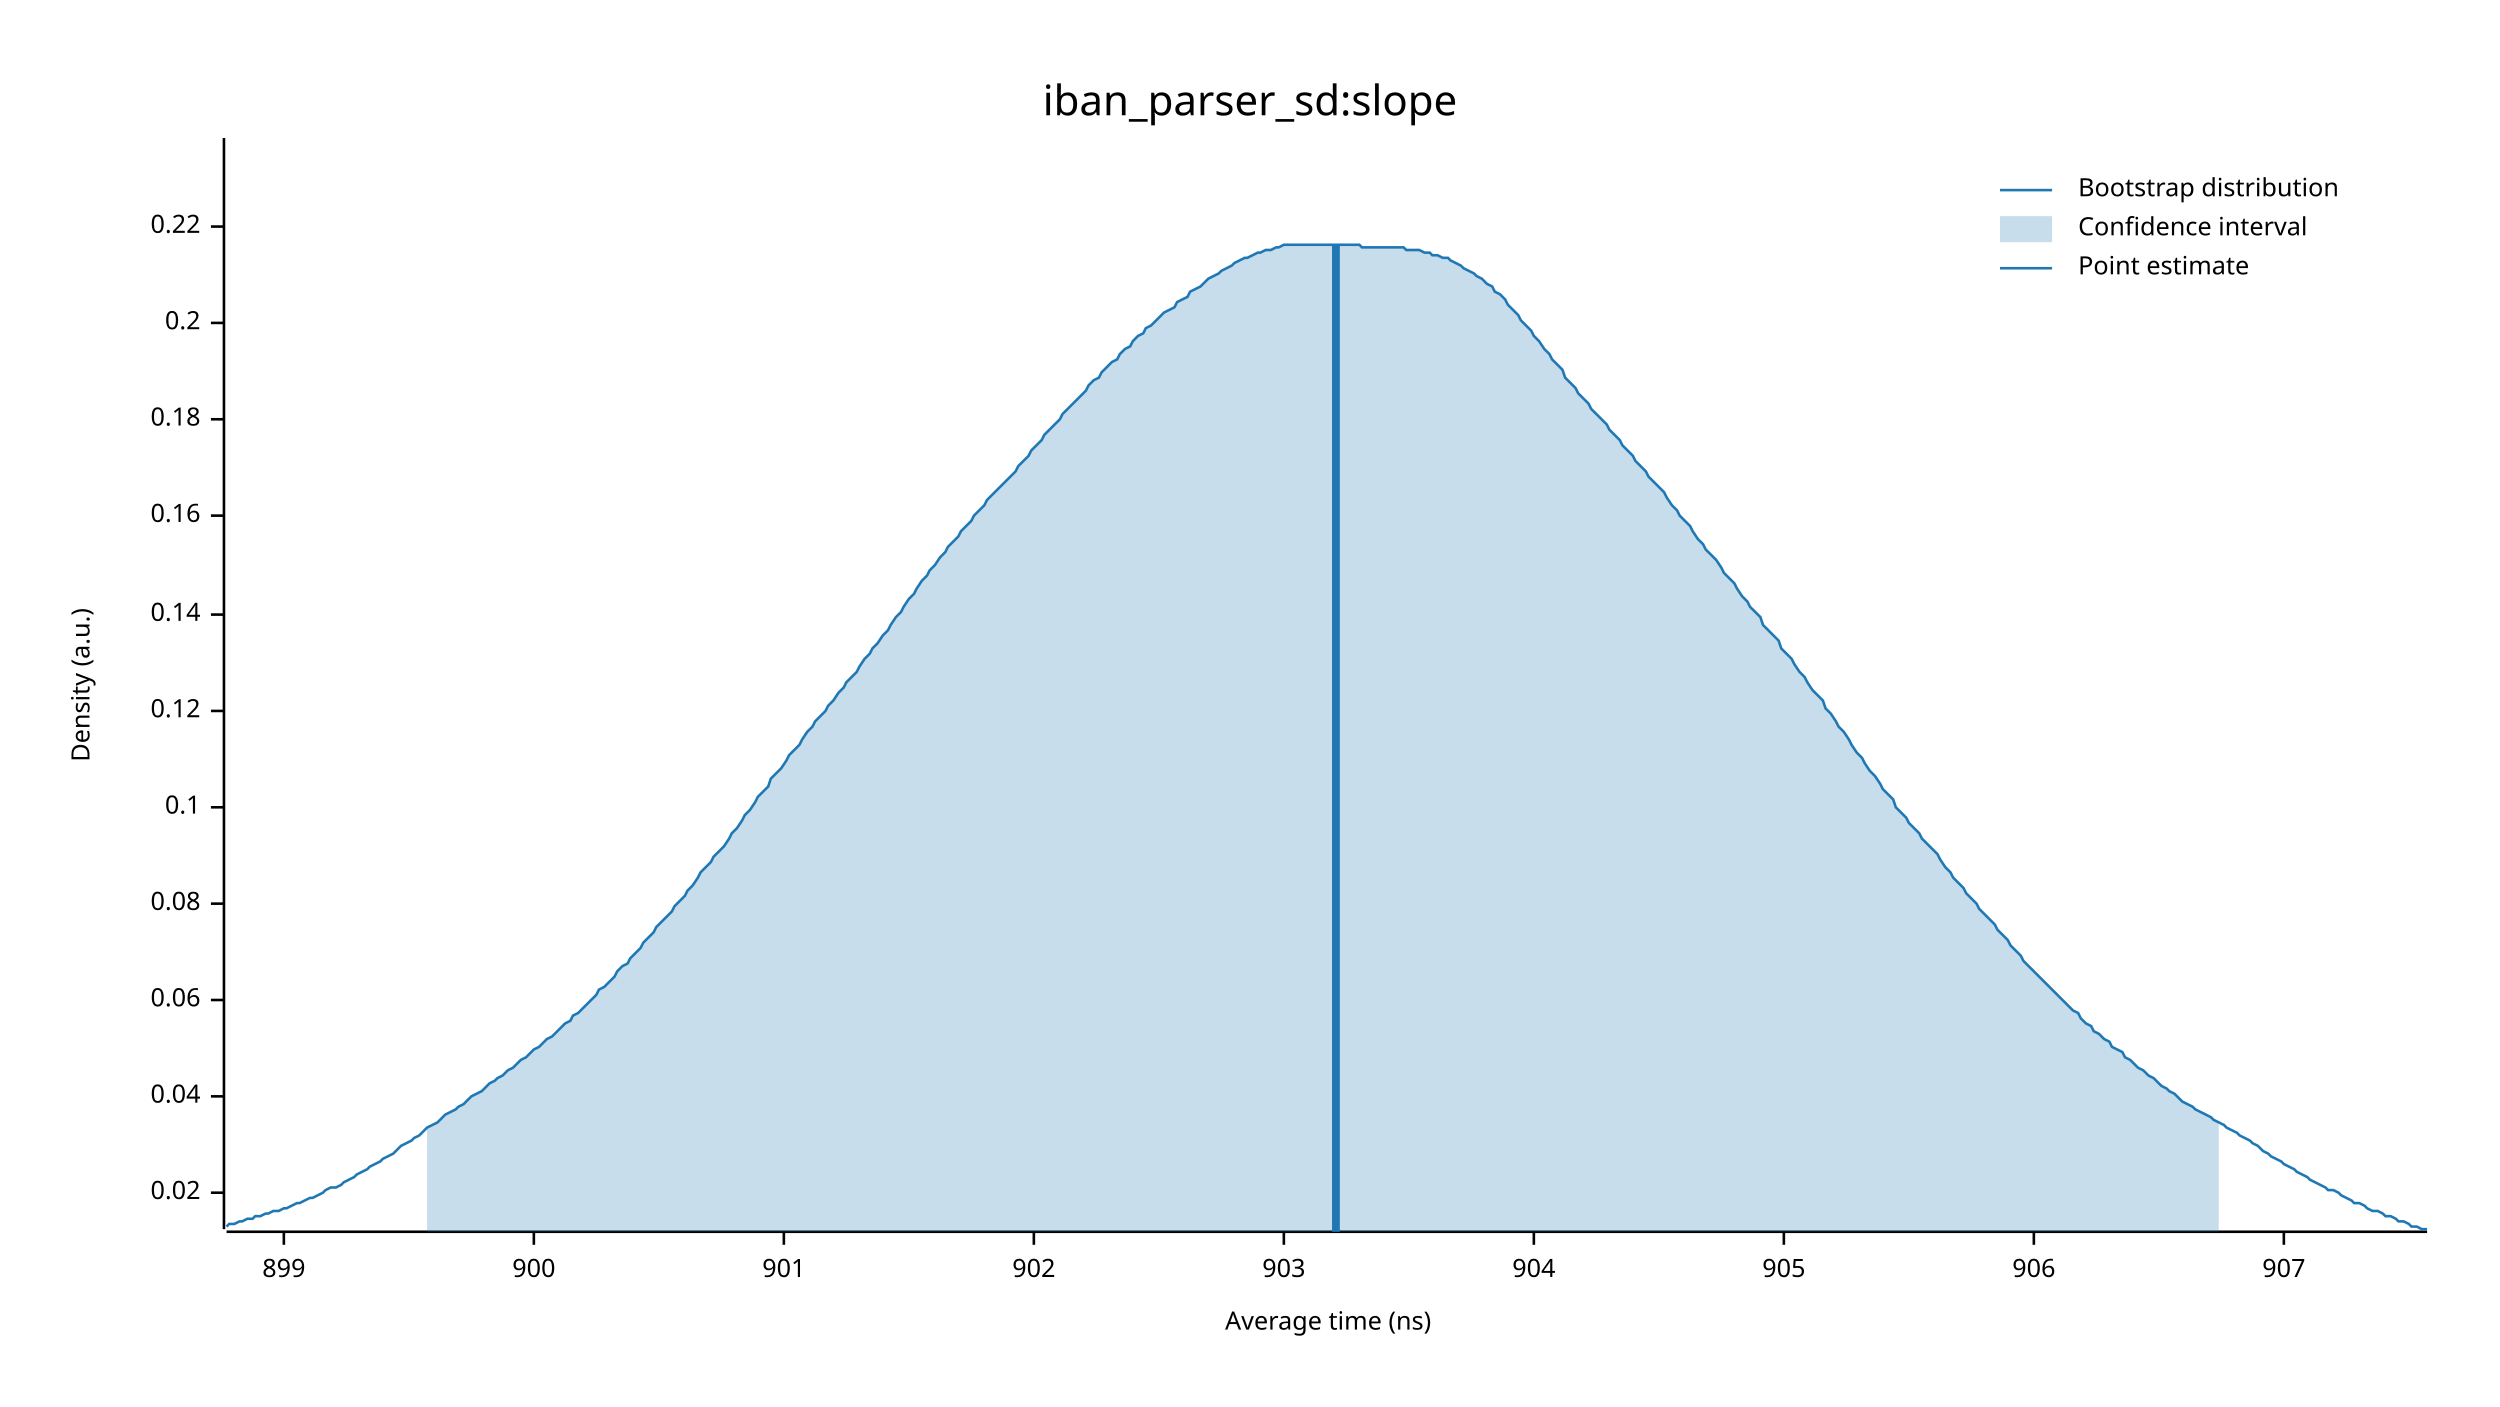
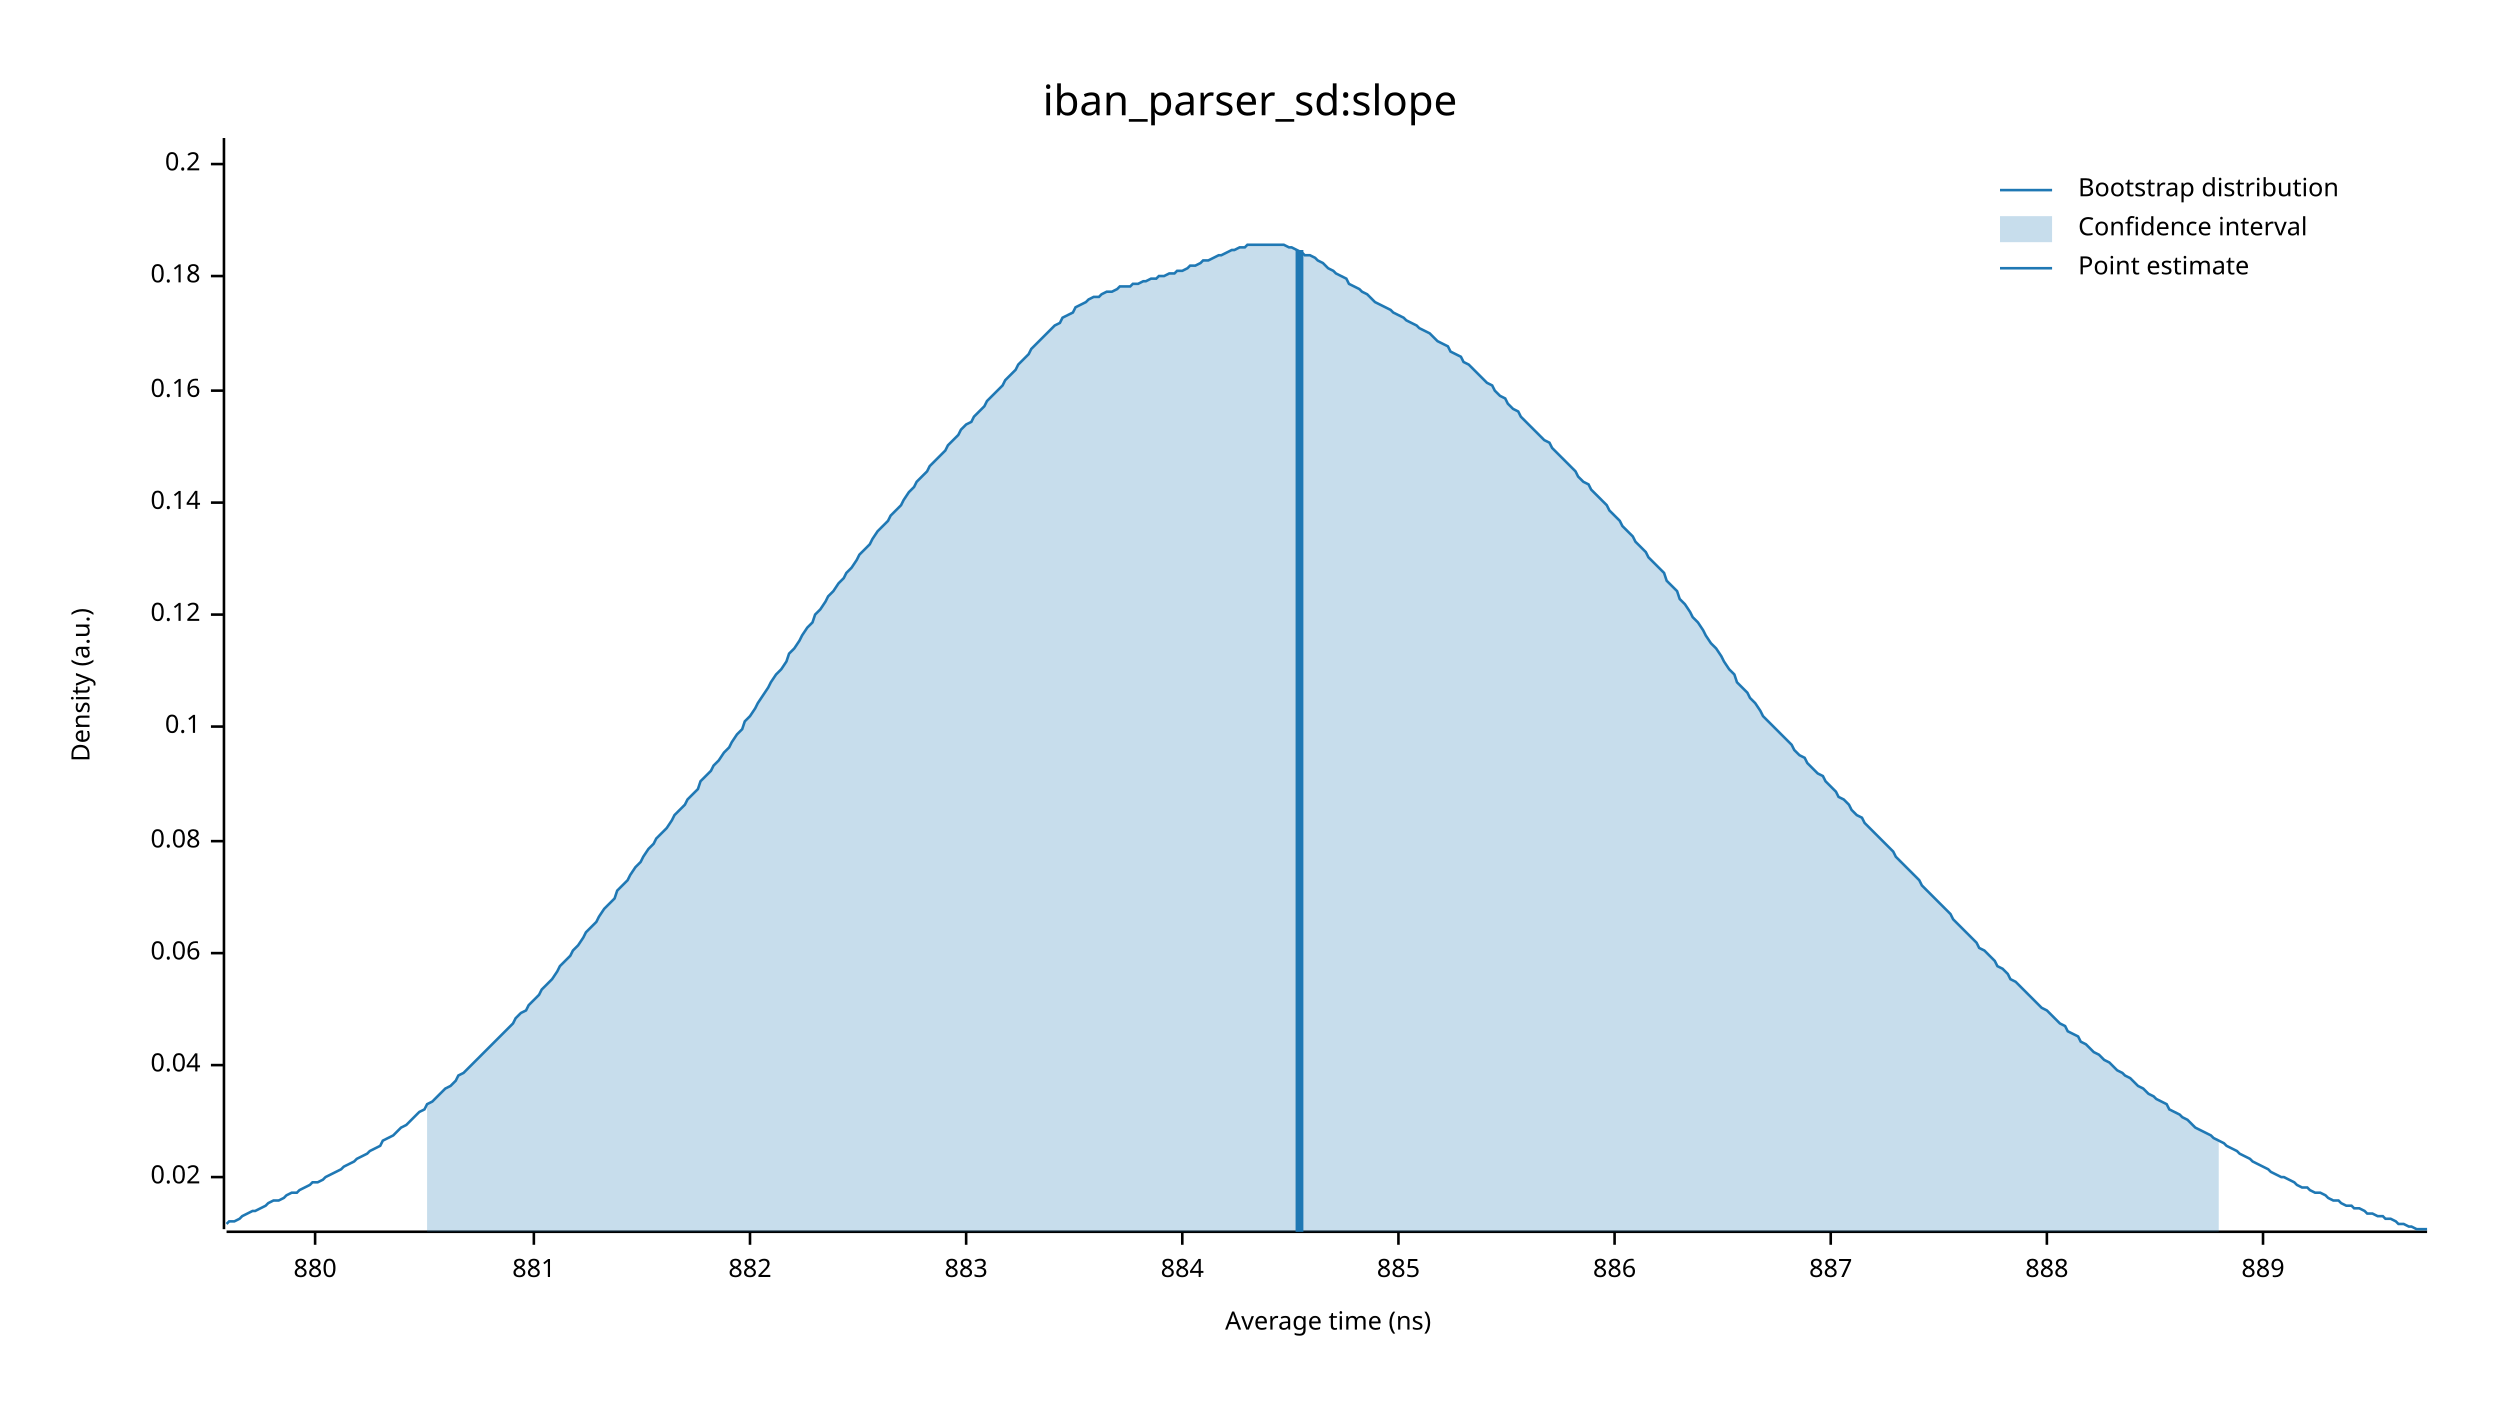
<svg xmlns="http://www.w3.org/2000/svg" width="960" height="540" viewBox="0 0 960 540">
  <text x="480" y="32" dy="0.76em" text-anchor="middle" font-family="sans-serif" font-size="16.129" opacity="1" fill="#000000">
iban_parser_sd:slope
</text>
  <text x="27" y="263" dy="0.76em" text-anchor="middle" font-family="sans-serif" font-size="9.677" opacity="1" fill="#000000" transform="rotate(270, 27, 263)">
Density (a.u.)
</text>
  <text x="510" y="513" dy="-0.5ex" text-anchor="middle" font-family="sans-serif" font-size="9.677" opacity="1" fill="#000000">
Average time (ns)
</text>
  <polyline fill="none" opacity="1" stroke="#000000" stroke-width="1" points="86,53 86,472 " />
-   <text x="77" y="458" dy="0.5ex" text-anchor="end" font-family="sans-serif" font-size="9.677" opacity="1" fill="#000000">
+   <text x="77" y="452" dy="0.5ex" text-anchor="end" font-family="sans-serif" font-size="9.677" opacity="1" fill="#000000">
0.02
</text>
-   <polyline fill="none" opacity="1" stroke="#000000" stroke-width="1" points="81,458 86,458 " />
-   <text x="77" y="421" dy="0.5ex" text-anchor="end" font-family="sans-serif" font-size="9.677" opacity="1" fill="#000000">
+   <polyline fill="none" opacity="1" stroke="#000000" stroke-width="1" points="81,452 86,452 " />
+   <text x="77" y="409" dy="0.5ex" text-anchor="end" font-family="sans-serif" font-size="9.677" opacity="1" fill="#000000">
0.04
</text>
-   <polyline fill="none" opacity="1" stroke="#000000" stroke-width="1" points="81,421 86,421 " />
-   <text x="77" y="384" dy="0.5ex" text-anchor="end" font-family="sans-serif" font-size="9.677" opacity="1" fill="#000000">
+   <polyline fill="none" opacity="1" stroke="#000000" stroke-width="1" points="81,409 86,409 " />
+   <text x="77" y="366" dy="0.5ex" text-anchor="end" font-family="sans-serif" font-size="9.677" opacity="1" fill="#000000">
0.06
</text>
-   <polyline fill="none" opacity="1" stroke="#000000" stroke-width="1" points="81,384 86,384 " />
-   <text x="77" y="347" dy="0.5ex" text-anchor="end" font-family="sans-serif" font-size="9.677" opacity="1" fill="#000000">
+   <polyline fill="none" opacity="1" stroke="#000000" stroke-width="1" points="81,366 86,366 " />
+   <text x="77" y="323" dy="0.5ex" text-anchor="end" font-family="sans-serif" font-size="9.677" opacity="1" fill="#000000">
0.08
</text>
-   <polyline fill="none" opacity="1" stroke="#000000" stroke-width="1" points="81,347 86,347 " />
-   <text x="77" y="310" dy="0.5ex" text-anchor="end" font-family="sans-serif" font-size="9.677" opacity="1" fill="#000000">
+   <polyline fill="none" opacity="1" stroke="#000000" stroke-width="1" points="81,323 86,323 " />
+   <text x="77" y="279" dy="0.5ex" text-anchor="end" font-family="sans-serif" font-size="9.677" opacity="1" fill="#000000">
0.1
</text>
-   <polyline fill="none" opacity="1" stroke="#000000" stroke-width="1" points="81,310 86,310 " />
-   <text x="77" y="273" dy="0.5ex" text-anchor="end" font-family="sans-serif" font-size="9.677" opacity="1" fill="#000000">
+   <polyline fill="none" opacity="1" stroke="#000000" stroke-width="1" points="81,279 86,279 " />
+   <text x="77" y="236" dy="0.5ex" text-anchor="end" font-family="sans-serif" font-size="9.677" opacity="1" fill="#000000">
0.12
</text>
-   <polyline fill="none" opacity="1" stroke="#000000" stroke-width="1" points="81,273 86,273 " />
-   <text x="77" y="236" dy="0.5ex" text-anchor="end" font-family="sans-serif" font-size="9.677" opacity="1" fill="#000000">
+   <polyline fill="none" opacity="1" stroke="#000000" stroke-width="1" points="81,236 86,236 " />
+   <text x="77" y="193" dy="0.5ex" text-anchor="end" font-family="sans-serif" font-size="9.677" opacity="1" fill="#000000">
0.14
</text>
-   <polyline fill="none" opacity="1" stroke="#000000" stroke-width="1" points="81,236 86,236 " />
-   <text x="77" y="198" dy="0.5ex" text-anchor="end" font-family="sans-serif" font-size="9.677" opacity="1" fill="#000000">
+   <polyline fill="none" opacity="1" stroke="#000000" stroke-width="1" points="81,193 86,193 " />
+   <text x="77" y="150" dy="0.5ex" text-anchor="end" font-family="sans-serif" font-size="9.677" opacity="1" fill="#000000">
0.16
</text>
-   <polyline fill="none" opacity="1" stroke="#000000" stroke-width="1" points="81,198 86,198 " />
-   <text x="77" y="161" dy="0.5ex" text-anchor="end" font-family="sans-serif" font-size="9.677" opacity="1" fill="#000000">
+   <polyline fill="none" opacity="1" stroke="#000000" stroke-width="1" points="81,150 86,150 " />
+   <text x="77" y="106" dy="0.5ex" text-anchor="end" font-family="sans-serif" font-size="9.677" opacity="1" fill="#000000">
0.18
</text>
-   <polyline fill="none" opacity="1" stroke="#000000" stroke-width="1" points="81,161 86,161 " />
-   <text x="77" y="124" dy="0.5ex" text-anchor="end" font-family="sans-serif" font-size="9.677" opacity="1" fill="#000000">
+   <polyline fill="none" opacity="1" stroke="#000000" stroke-width="1" points="81,106 86,106 " />
+   <text x="77" y="63" dy="0.5ex" text-anchor="end" font-family="sans-serif" font-size="9.677" opacity="1" fill="#000000">
0.2
</text>
-   <polyline fill="none" opacity="1" stroke="#000000" stroke-width="1" points="81,124 86,124 " />
-   <text x="77" y="87" dy="0.5ex" text-anchor="end" font-family="sans-serif" font-size="9.677" opacity="1" fill="#000000">
- 0.22
+   <polyline fill="none" opacity="1" stroke="#000000" stroke-width="1" points="81,63 86,63 " />
+   <polyline fill="none" opacity="1" stroke="#000000" stroke-width="1" points="87,473 932,473 " />
+   <text x="121" y="483" dy="0.76em" text-anchor="middle" font-family="sans-serif" font-size="9.677" opacity="1" fill="#000000">
+ 880
</text>
-   <polyline fill="none" opacity="1" stroke="#000000" stroke-width="1" points="81,87 86,87 " />
-   <polyline fill="none" opacity="1" stroke="#000000" stroke-width="1" points="87,473 932,473 " />
-   <text x="109" y="483" dy="0.76em" text-anchor="middle" font-family="sans-serif" font-size="9.677" opacity="1" fill="#000000">
- 899
- </text>
-   <polyline fill="none" opacity="1" stroke="#000000" stroke-width="1" points="109,473 109,478 " />
+   <polyline fill="none" opacity="1" stroke="#000000" stroke-width="1" points="121,473 121,478 " />
  <text x="205" y="483" dy="0.76em" text-anchor="middle" font-family="sans-serif" font-size="9.677" opacity="1" fill="#000000">
- 900
+ 881
</text>
  <polyline fill="none" opacity="1" stroke="#000000" stroke-width="1" points="205,473 205,478 " />
-   <text x="301" y="483" dy="0.76em" text-anchor="middle" font-family="sans-serif" font-size="9.677" opacity="1" fill="#000000">
- 901
+   <text x="288" y="483" dy="0.76em" text-anchor="middle" font-family="sans-serif" font-size="9.677" opacity="1" fill="#000000">
+ 882
</text>
-   <polyline fill="none" opacity="1" stroke="#000000" stroke-width="1" points="301,473 301,478 " />
-   <text x="397" y="483" dy="0.76em" text-anchor="middle" font-family="sans-serif" font-size="9.677" opacity="1" fill="#000000">
- 902
+   <polyline fill="none" opacity="1" stroke="#000000" stroke-width="1" points="288,473 288,478 " />
+   <text x="371" y="483" dy="0.76em" text-anchor="middle" font-family="sans-serif" font-size="9.677" opacity="1" fill="#000000">
+ 883
</text>
-   <polyline fill="none" opacity="1" stroke="#000000" stroke-width="1" points="397,473 397,478 " />
-   <text x="493" y="483" dy="0.76em" text-anchor="middle" font-family="sans-serif" font-size="9.677" opacity="1" fill="#000000">
- 903
+   <polyline fill="none" opacity="1" stroke="#000000" stroke-width="1" points="371,473 371,478 " />
+   <text x="454" y="483" dy="0.76em" text-anchor="middle" font-family="sans-serif" font-size="9.677" opacity="1" fill="#000000">
+ 884
</text>
-   <polyline fill="none" opacity="1" stroke="#000000" stroke-width="1" points="493,473 493,478 " />
-   <text x="589" y="483" dy="0.76em" text-anchor="middle" font-family="sans-serif" font-size="9.677" opacity="1" fill="#000000">
- 904
+   <polyline fill="none" opacity="1" stroke="#000000" stroke-width="1" points="454,473 454,478 " />
+   <text x="537" y="483" dy="0.76em" text-anchor="middle" font-family="sans-serif" font-size="9.677" opacity="1" fill="#000000">
+ 885
</text>
-   <polyline fill="none" opacity="1" stroke="#000000" stroke-width="1" points="589,473 589,478 " />
-   <text x="685" y="483" dy="0.76em" text-anchor="middle" font-family="sans-serif" font-size="9.677" opacity="1" fill="#000000">
- 905
+   <polyline fill="none" opacity="1" stroke="#000000" stroke-width="1" points="537,473 537,478 " />
+   <text x="620" y="483" dy="0.76em" text-anchor="middle" font-family="sans-serif" font-size="9.677" opacity="1" fill="#000000">
+ 886
</text>
-   <polyline fill="none" opacity="1" stroke="#000000" stroke-width="1" points="685,473 685,478 " />
-   <text x="781" y="483" dy="0.76em" text-anchor="middle" font-family="sans-serif" font-size="9.677" opacity="1" fill="#000000">
- 906
+   <polyline fill="none" opacity="1" stroke="#000000" stroke-width="1" points="620,473 620,478 " />
+   <text x="703" y="483" dy="0.76em" text-anchor="middle" font-family="sans-serif" font-size="9.677" opacity="1" fill="#000000">
+ 887
</text>
-   <polyline fill="none" opacity="1" stroke="#000000" stroke-width="1" points="781,473 781,478 " />
-   <text x="877" y="483" dy="0.76em" text-anchor="middle" font-family="sans-serif" font-size="9.677" opacity="1" fill="#000000">
- 907
+   <polyline fill="none" opacity="1" stroke="#000000" stroke-width="1" points="703,473 703,478 " />
+   <text x="786" y="483" dy="0.76em" text-anchor="middle" font-family="sans-serif" font-size="9.677" opacity="1" fill="#000000">
+ 888
</text>
-   <polyline fill="none" opacity="1" stroke="#000000" stroke-width="1" points="877,473 877,478 " />
-   <polyline fill="none" opacity="1" stroke="#1F78B4" stroke-width="1" points="87,471 88,470 90,470 92,469 93,469 95,468 97,468 98,467 100,467 102,466 103,466 105,465 107,465 109,464 110,464 112,463 114,462 115,462 117,461 119,460 120,460 122,459 124,458 125,457 127,456 129,456 131,455 132,454 134,453 136,452 137,451 139,450 141,449 142,448 144,447 146,446 147,445 149,444 151,443 153,441 154,440 156,439 158,438 159,437 161,436 163,434 164,433 166,432 168,431 169,430 171,428 173,427 175,426 176,425 178,424 180,422 181,421 183,420 185,419 186,418 188,416 190,415 191,414 193,413 195,411 197,410 198,409 200,407 202,406 203,405 205,403 207,402 208,401 210,399 212,398 214,396 215,395 217,393 219,392 220,390 222,389 224,387 225,386 227,384 229,382 230,380 232,379 234,377 236,375 237,373 239,371 241,370 242,368 244,366 246,364 247,362 249,360 251,358 252,356 254,354 256,352 258,350 259,348 261,346 263,344 264,342 266,340 268,337 269,335 271,333 273,331 274,329 276,327 278,325 280,322 281,320 283,318 285,315 286,313 288,311 290,308 291,306 293,304 295,302 296,299 298,297 300,295 302,292 303,290 305,288 307,286 308,284 310,281 312,279 313,277 315,275 317,273 318,271 320,269 322,266 324,264 325,262 327,260 329,258 330,256 332,253 334,251 335,249 337,247 339,244 341,242 342,240 344,237 346,235 347,233 349,230 351,228 352,226 354,223 356,221 357,219 359,217 361,214 363,212 364,210 366,208 368,206 369,204 371,202 373,200 374,198 376,196 378,194 379,192 381,190 383,188 385,186 386,185 388,183 390,181 391,179 393,177 395,175 396,173 398,171 400,169 401,167 403,165 405,163 407,161 408,159 410,157 412,155 413,154 415,152 417,150 418,148 420,146 422,145 423,143 425,141 427,139 429,138 430,136 432,134 434,133 435,131 437,129 439,128 440,126 442,125 444,123 445,122 447,120 449,119 451,118 452,116 454,115 456,114 457,112 459,111 461,110 462,109 464,107 466,106 468,105 469,104 471,103 473,102 474,101 476,100 478,99 479,99 481,98 483,97 484,97 486,96 488,96 490,95 491,95 493,94 495,94 496,94 498,94 500,94 501,94 503,94 505,94 506,94 508,94 510,94 512,94 513,94 515,94 517,94 518,94 520,94 522,94 523,95 525,95 527,95 528,95 530,95 532,95 534,95 535,95 537,95 539,95 540,96 542,96 544,96 545,96 547,97 549,97 550,98 552,98 554,99 556,99 557,100 559,101 561,102 562,103 564,104 566,105 567,106 569,107 571,109 573,110 574,112 576,113 578,115 579,117 581,119 583,121 584,123 586,125 588,127 589,129 591,131 593,134 595,136 596,138 598,140 600,142 601,145 603,147 605,149 606,151 608,153 610,155 611,157 613,159 615,161 617,163 618,165 620,167 622,169 623,171 625,173 627,175 628,177 630,179 632,181 633,183 635,185 637,187 639,189 640,191 642,194 644,196 645,198 647,200 649,202 650,204 652,207 654,209 655,211 657,213 659,215 661,218 662,220 664,222 666,224 667,226 669,229 671,231 672,233 674,235 676,237 677,240 679,242 681,244 683,246 684,249 686,251 688,253 689,255 691,258 693,260 694,262 696,265 698,267 700,269 701,272 703,274 705,277 706,279 708,281 710,284 711,286 713,289 715,291 716,293 718,296 720,298 722,301 723,303 725,305 727,307 728,310 730,312 732,314 733,316 735,318 737,320 738,322 740,324 742,326 744,328 745,330 747,333 749,335 750,337 752,339 754,341 755,343 757,345 759,347 760,349 762,351 764,353 766,355 767,357 769,359 771,361 772,363 774,365 776,367 777,369 779,371 781,373 782,374 784,376 786,378 788,380 789,381 791,383 793,385 794,386 796,388 798,389 799,391 801,393 803,394 804,396 806,397 808,399 810,400 811,402 813,403 815,404 816,406 818,407 820,409 821,410 823,411 825,413 827,414 828,415 830,417 832,418 833,419 835,420 837,422 838,423 840,424 842,425 843,426 845,427 847,428 849,429 850,430 852,431 854,432 855,433 857,434 859,435 860,436 862,437 864,438 865,439 867,440 869,442 871,443 872,444 874,445 876,446 877,447 879,448 881,449 882,450 884,451 886,452 887,453 889,454 891,455 893,456 894,457 896,457 898,458 899,459 901,460 903,461 904,462 906,462 908,463 909,464 911,465 913,465 915,466 916,467 918,467 920,468 921,469 923,469 925,470 926,471 928,471 930,472 932,472 " />
-   <polygon opacity="0.25" fill="#1F78B4" points="164,433 166,432 168,431 169,430 171,428 173,427 175,426 176,425 178,424 180,422 181,421 183,420 185,419 186,418 188,416 190,415 191,414 193,413 195,411 197,410 198,409 200,407 202,406 203,405 205,403 207,402 208,401 210,399 212,398 214,396 215,395 217,393 219,392 220,390 222,389 224,387 225,386 227,384 229,382 230,380 232,379 234,377 236,375 237,373 239,371 241,370 242,368 244,366 246,364 247,362 249,360 251,358 252,356 254,354 256,352 258,350 259,348 261,346 263,344 264,342 266,340 268,337 269,335 271,333 273,331 274,329 276,327 278,325 280,322 281,320 283,318 285,315 286,313 288,311 290,308 291,306 293,304 295,302 296,299 298,297 300,295 302,292 303,290 305,288 307,286 308,284 310,281 312,279 313,277 315,275 317,273 318,271 320,269 322,266 324,264 325,262 327,260 329,258 330,256 332,253 334,251 335,249 337,247 339,244 341,242 342,240 344,237 346,235 347,233 349,230 351,228 352,226 354,223 356,221 357,219 359,217 361,214 363,212 364,210 366,208 368,206 369,204 371,202 373,200 374,198 376,196 378,194 379,192 381,190 383,188 385,186 386,185 388,183 390,181 391,179 393,177 395,175 396,173 398,171 400,169 401,167 403,165 405,163 407,161 408,159 410,157 412,155 413,154 415,152 417,150 418,148 420,146 422,145 423,143 425,141 427,139 429,138 430,136 432,134 434,133 435,131 437,129 439,128 440,126 442,125 444,123 445,122 447,120 449,119 451,118 452,116 454,115 456,114 457,112 459,111 461,110 462,109 464,107 466,106 468,105 469,104 471,103 473,102 474,101 476,100 478,99 479,99 481,98 483,97 484,97 486,96 488,96 490,95 491,95 493,94 495,94 496,94 498,94 500,94 501,94 503,94 505,94 506,94 508,94 510,94 512,94 513,94 515,94 517,94 518,94 520,94 522,94 523,95 525,95 527,95 528,95 530,95 532,95 534,95 535,95 537,95 539,95 540,96 542,96 544,96 545,96 547,97 549,97 550,98 552,98 554,99 556,99 557,100 559,101 561,102 562,103 564,104 566,105 567,106 569,107 571,109 573,110 574,112 576,113 578,115 579,117 581,119 583,121 584,123 586,125 588,127 589,129 591,131 593,134 595,136 596,138 598,140 600,142 601,145 603,147 605,149 606,151 608,153 610,155 611,157 613,159 615,161 617,163 618,165 620,167 622,169 623,171 625,173 627,175 628,177 630,179 632,181 633,183 635,185 637,187 639,189 640,191 642,194 644,196 645,198 647,200 649,202 650,204 652,207 654,209 655,211 657,213 659,215 661,218 662,220 664,222 666,224 667,226 669,229 671,231 672,233 674,235 676,237 677,240 679,242 681,244 683,246 684,249 686,251 688,253 689,255 691,258 693,260 694,262 696,265 698,267 700,269 701,272 703,274 705,277 706,279 708,281 710,284 711,286 713,289 715,291 716,293 718,296 720,298 722,301 723,303 725,305 727,307 728,310 730,312 732,314 733,316 735,318 737,320 738,322 740,324 742,326 744,328 745,330 747,333 749,335 750,337 752,339 754,341 755,343 757,345 759,347 760,349 762,351 764,353 766,355 767,357 769,359 771,361 772,363 774,365 776,367 777,369 779,371 781,373 782,374 784,376 786,378 788,380 789,381 791,383 793,385 794,386 796,388 798,389 799,391 801,393 803,394 804,396 806,397 808,399 810,400 811,402 813,403 815,404 816,406 818,407 820,409 821,410 823,411 825,413 827,414 828,415 830,417 832,418 833,419 835,420 837,422 838,423 840,424 842,425 843,426 845,427 847,428 849,429 850,430 852,431 852,473 164,473 " />
-   <polyline fill="none" opacity="1" stroke="#1F78B4" stroke-width="3" points="513,473 513,94 " />
+   <polyline fill="none" opacity="1" stroke="#000000" stroke-width="1" points="786,473 786,478 " />
+   <text x="869" y="483" dy="0.76em" text-anchor="middle" font-family="sans-serif" font-size="9.677" opacity="1" fill="#000000">
+ 889
+ </text>
+   <polyline fill="none" opacity="1" stroke="#000000" stroke-width="1" points="869,473 869,478 " />
+   <polyline fill="none" opacity="1" stroke="#1F78B4" stroke-width="1" points="87,470 88,469 90,469 92,468 93,467 95,466 97,465 98,465 100,464 102,463 103,462 105,461 107,461 109,460 110,459 112,458 114,458 115,457 117,456 119,455 120,454 122,454 124,453 125,452 127,451 129,450 131,449 132,448 134,447 136,446 137,445 139,444 141,443 142,442 144,441 146,440 147,438 149,437 151,436 153,434 154,433 156,432 158,430 159,429 161,427 163,426 164,424 166,423 168,421 169,420 171,418 173,417 175,415 176,413 178,412 180,410 181,409 183,407 185,405 186,404 188,402 190,400 191,399 193,397 195,395 197,393 198,391 200,389 202,388 203,386 205,384 207,382 208,380 210,378 212,376 214,373 215,371 217,369 219,367 220,365 222,363 224,360 225,358 227,356 229,354 230,352 232,349 234,347 236,345 237,342 239,340 241,338 242,336 244,333 246,331 247,329 249,326 251,324 252,322 254,320 256,318 258,315 259,313 261,311 263,309 264,307 266,305 268,303 269,300 271,298 273,296 274,294 276,292 278,289 280,287 281,285 283,282 285,280 286,277 288,275 290,272 291,270 293,267 295,264 296,262 298,259 300,257 302,254 303,251 305,249 307,246 308,244 310,241 312,239 313,236 315,234 317,231 318,229 320,227 322,224 324,222 325,220 327,218 329,215 330,213 332,211 334,209 335,207 337,204 339,202 341,200 342,198 344,196 346,194 347,192 349,189 351,187 352,185 354,183 356,181 357,179 359,177 361,175 363,173 364,171 366,169 368,167 369,165 371,163 373,162 374,160 376,158 378,156 379,154 381,152 383,150 385,148 386,146 388,144 390,142 391,140 393,138 395,136 396,134 398,132 400,130 401,129 403,127 405,125 407,124 408,122 410,121 412,120 413,118 415,117 417,116 418,115 420,114 422,114 423,113 425,112 427,112 429,111 430,110 432,110 434,110 435,109 437,109 439,108 440,108 442,107 444,107 445,106 447,106 449,105 451,105 452,104 454,104 456,103 457,102 459,102 461,101 462,100 464,100 466,99 468,98 469,98 471,97 473,96 474,96 476,95 478,95 479,94 481,94 483,94 484,94 486,94 488,94 490,94 491,94 493,94 495,95 496,95 498,96 500,97 501,98 503,98 505,99 506,100 508,101 510,103 512,104 513,105 515,106 517,107 518,109 520,110 522,111 523,112 525,113 527,115 528,116 530,117 532,118 534,119 535,120 537,121 539,122 540,123 542,124 544,125 545,126 547,127 549,128 550,129 552,131 554,132 556,133 557,135 559,136 561,137 562,139 564,140 566,142 567,143 569,145 571,147 573,148 574,150 576,152 578,153 579,155 581,157 583,158 584,160 586,162 588,164 589,165 591,167 593,169 595,170 596,172 598,174 600,176 601,177 603,179 605,181 606,183 608,185 610,186 611,188 613,190 615,192 617,194 618,196 620,198 622,200 623,202 625,204 627,206 628,208 630,210 632,212 633,214 635,216 637,218 639,220 640,223 642,225 644,227 645,230 647,232 649,235 650,237 652,239 654,242 655,244 657,247 659,249 661,252 662,254 664,257 666,259 667,262 669,264 671,266 672,268 674,270 676,273 677,275 679,277 681,279 683,281 684,282 686,284 688,286 689,288 691,290 693,291 694,293 696,295 698,297 700,298 701,300 703,302 705,304 706,306 708,307 710,309 711,311 713,313 715,314 716,316 718,318 720,320 722,322 723,323 725,325 727,327 728,329 730,331 732,333 733,334 735,336 737,338 738,340 740,342 742,344 744,346 745,347 747,349 749,351 750,353 752,355 754,357 755,358 757,360 759,362 760,364 762,365 764,367 766,369 767,371 769,372 771,374 772,376 774,377 776,379 777,380 779,382 781,384 782,385 784,387 786,388 788,390 789,391 791,393 793,394 794,396 796,397 798,398 799,400 801,401 803,403 804,404 806,405 808,407 810,408 811,409 813,411 815,412 816,413 818,414 820,416 821,417 823,418 825,420 827,421 828,422 830,423 832,424 833,426 835,427 837,428 838,429 840,430 842,432 843,433 845,434 847,435 849,436 850,437 852,438 854,439 855,440 857,441 859,442 860,443 862,444 864,445 865,446 867,447 869,448 871,449 872,450 874,451 876,452 877,452 879,453 881,454 882,455 884,456 886,456 887,457 889,458 891,458 893,459 894,460 896,461 898,461 899,462 901,463 903,463 904,464 906,464 908,465 909,466 911,466 913,467 915,467 916,468 918,468 920,469 921,470 923,470 925,471 926,471 928,472 930,472 932,472 " />
+   <polygon opacity="0.25" fill="#1F78B4" points="164,424 166,423 168,421 169,420 171,418 173,417 175,415 176,413 178,412 180,410 181,409 183,407 185,405 186,404 188,402 190,400 191,399 193,397 195,395 197,393 198,391 200,389 202,388 203,386 205,384 207,382 208,380 210,378 212,376 214,373 215,371 217,369 219,367 220,365 222,363 224,360 225,358 227,356 229,354 230,352 232,349 234,347 236,345 237,342 239,340 241,338 242,336 244,333 246,331 247,329 249,326 251,324 252,322 254,320 256,318 258,315 259,313 261,311 263,309 264,307 266,305 268,303 269,300 271,298 273,296 274,294 276,292 278,289 280,287 281,285 283,282 285,280 286,277 288,275 290,272 291,270 293,267 295,264 296,262 298,259 300,257 302,254 303,251 305,249 307,246 308,244 310,241 312,239 313,236 315,234 317,231 318,229 320,227 322,224 324,222 325,220 327,218 329,215 330,213 332,211 334,209 335,207 337,204 339,202 341,200 342,198 344,196 346,194 347,192 349,189 351,187 352,185 354,183 356,181 357,179 359,177 361,175 363,173 364,171 366,169 368,167 369,165 371,163 373,162 374,160 376,158 378,156 379,154 381,152 383,150 385,148 386,146 388,144 390,142 391,140 393,138 395,136 396,134 398,132 400,130 401,129 403,127 405,125 407,124 408,122 410,121 412,120 413,118 415,117 417,116 418,115 420,114 422,114 423,113 425,112 427,112 429,111 430,110 432,110 434,110 435,109 437,109 439,108 440,108 442,107 444,107 445,106 447,106 449,105 451,105 452,104 454,104 456,103 457,102 459,102 461,101 462,100 464,100 466,99 468,98 469,98 471,97 473,96 474,96 476,95 478,95 479,94 481,94 483,94 484,94 486,94 488,94 490,94 491,94 493,94 495,95 496,95 498,96 500,97 501,98 503,98 505,99 506,100 508,101 510,103 512,104 513,105 515,106 517,107 518,109 520,110 522,111 523,112 525,113 527,115 528,116 530,117 532,118 534,119 535,120 537,121 539,122 540,123 542,124 544,125 545,126 547,127 549,128 550,129 552,131 554,132 556,133 557,135 559,136 561,137 562,139 564,140 566,142 567,143 569,145 571,147 573,148 574,150 576,152 578,153 579,155 581,157 583,158 584,160 586,162 588,164 589,165 591,167 593,169 595,170 596,172 598,174 600,176 601,177 603,179 605,181 606,183 608,185 610,186 611,188 613,190 615,192 617,194 618,196 620,198 622,200 623,202 625,204 627,206 628,208 630,210 632,212 633,214 635,216 637,218 639,220 640,223 642,225 644,227 645,230 647,232 649,235 650,237 652,239 654,242 655,244 657,247 659,249 661,252 662,254 664,257 666,259 667,262 669,264 671,266 672,268 674,270 676,273 677,275 679,277 681,279 683,281 684,282 686,284 688,286 689,288 691,290 693,291 694,293 696,295 698,297 700,298 701,300 703,302 705,304 706,306 708,307 710,309 711,311 713,313 715,314 716,316 718,318 720,320 722,322 723,323 725,325 727,327 728,329 730,331 732,333 733,334 735,336 737,338 738,340 740,342 742,344 744,346 745,347 747,349 749,351 750,353 752,355 754,357 755,358 757,360 759,362 760,364 762,365 764,367 766,369 767,371 769,372 771,374 772,376 774,377 776,379 777,380 779,382 781,384 782,385 784,387 786,388 788,390 789,391 791,393 793,394 794,396 796,397 798,398 799,400 801,401 803,403 804,404 806,405 808,407 810,408 811,409 813,411 815,412 816,413 818,414 820,416 821,417 823,418 825,420 827,421 828,422 830,423 832,424 833,426 835,427 837,428 838,429 840,430 842,432 843,433 845,434 847,435 849,436 850,437 852,438 852,473 164,473 " />
+   <polyline fill="none" opacity="1" stroke="#1F78B4" stroke-width="3" points="499,473 499,96 " />
  <text x="798" y="68" dy="0.76em" text-anchor="start" font-family="sans-serif" font-size="9.677" opacity="1" fill="#000000">
Bootstrap distribution
</text>
  <text x="798" y="83" dy="0.76em" text-anchor="start" font-family="sans-serif" font-size="9.677" opacity="1" fill="#000000">
Confidence interval
</text>
  <text x="798" y="98" dy="0.76em" text-anchor="start" font-family="sans-serif" font-size="9.677" opacity="1" fill="#000000">
Point estimate
</text>
  <polyline fill="none" opacity="1" stroke="#1F78B4" stroke-width="1" points="768,73 788,73 " />
  <rect x="768" y="83" width="20" height="10" opacity="0.25" fill="#1F78B4" stroke="none" />
  <polyline fill="none" opacity="1" stroke="#1F78B4" stroke-width="1" points="768,103 788,103 " />
</svg>
